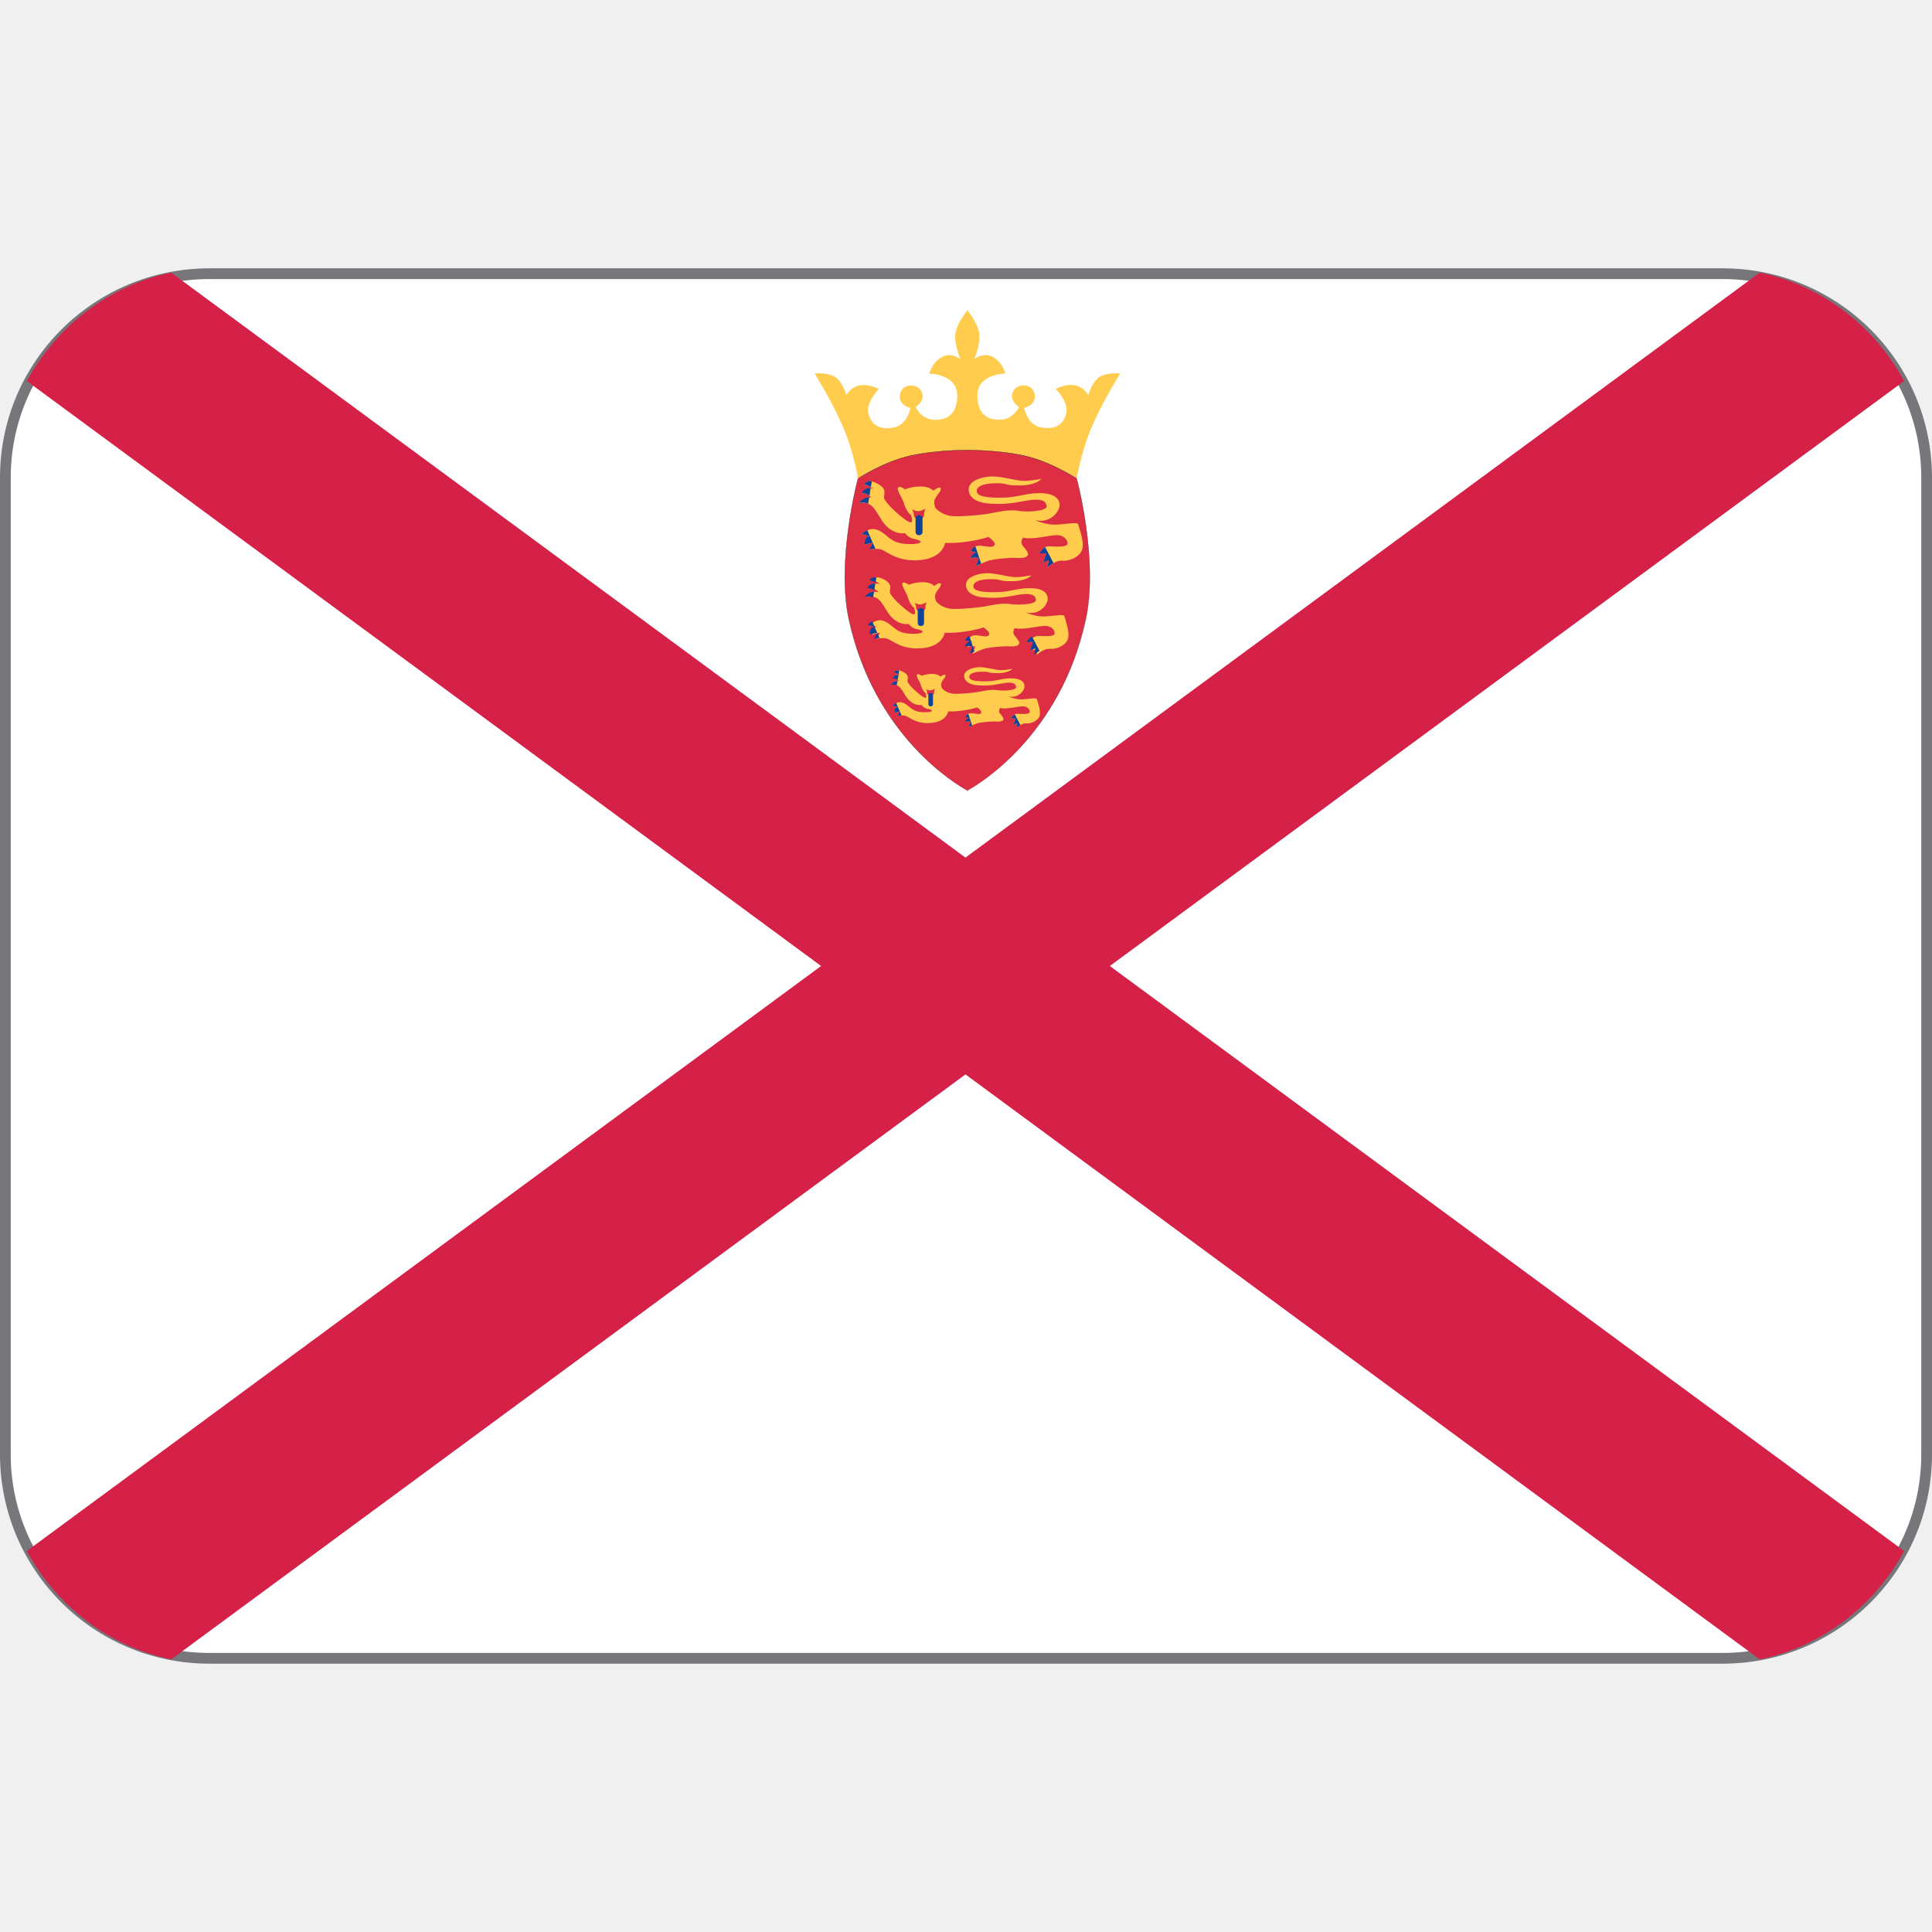
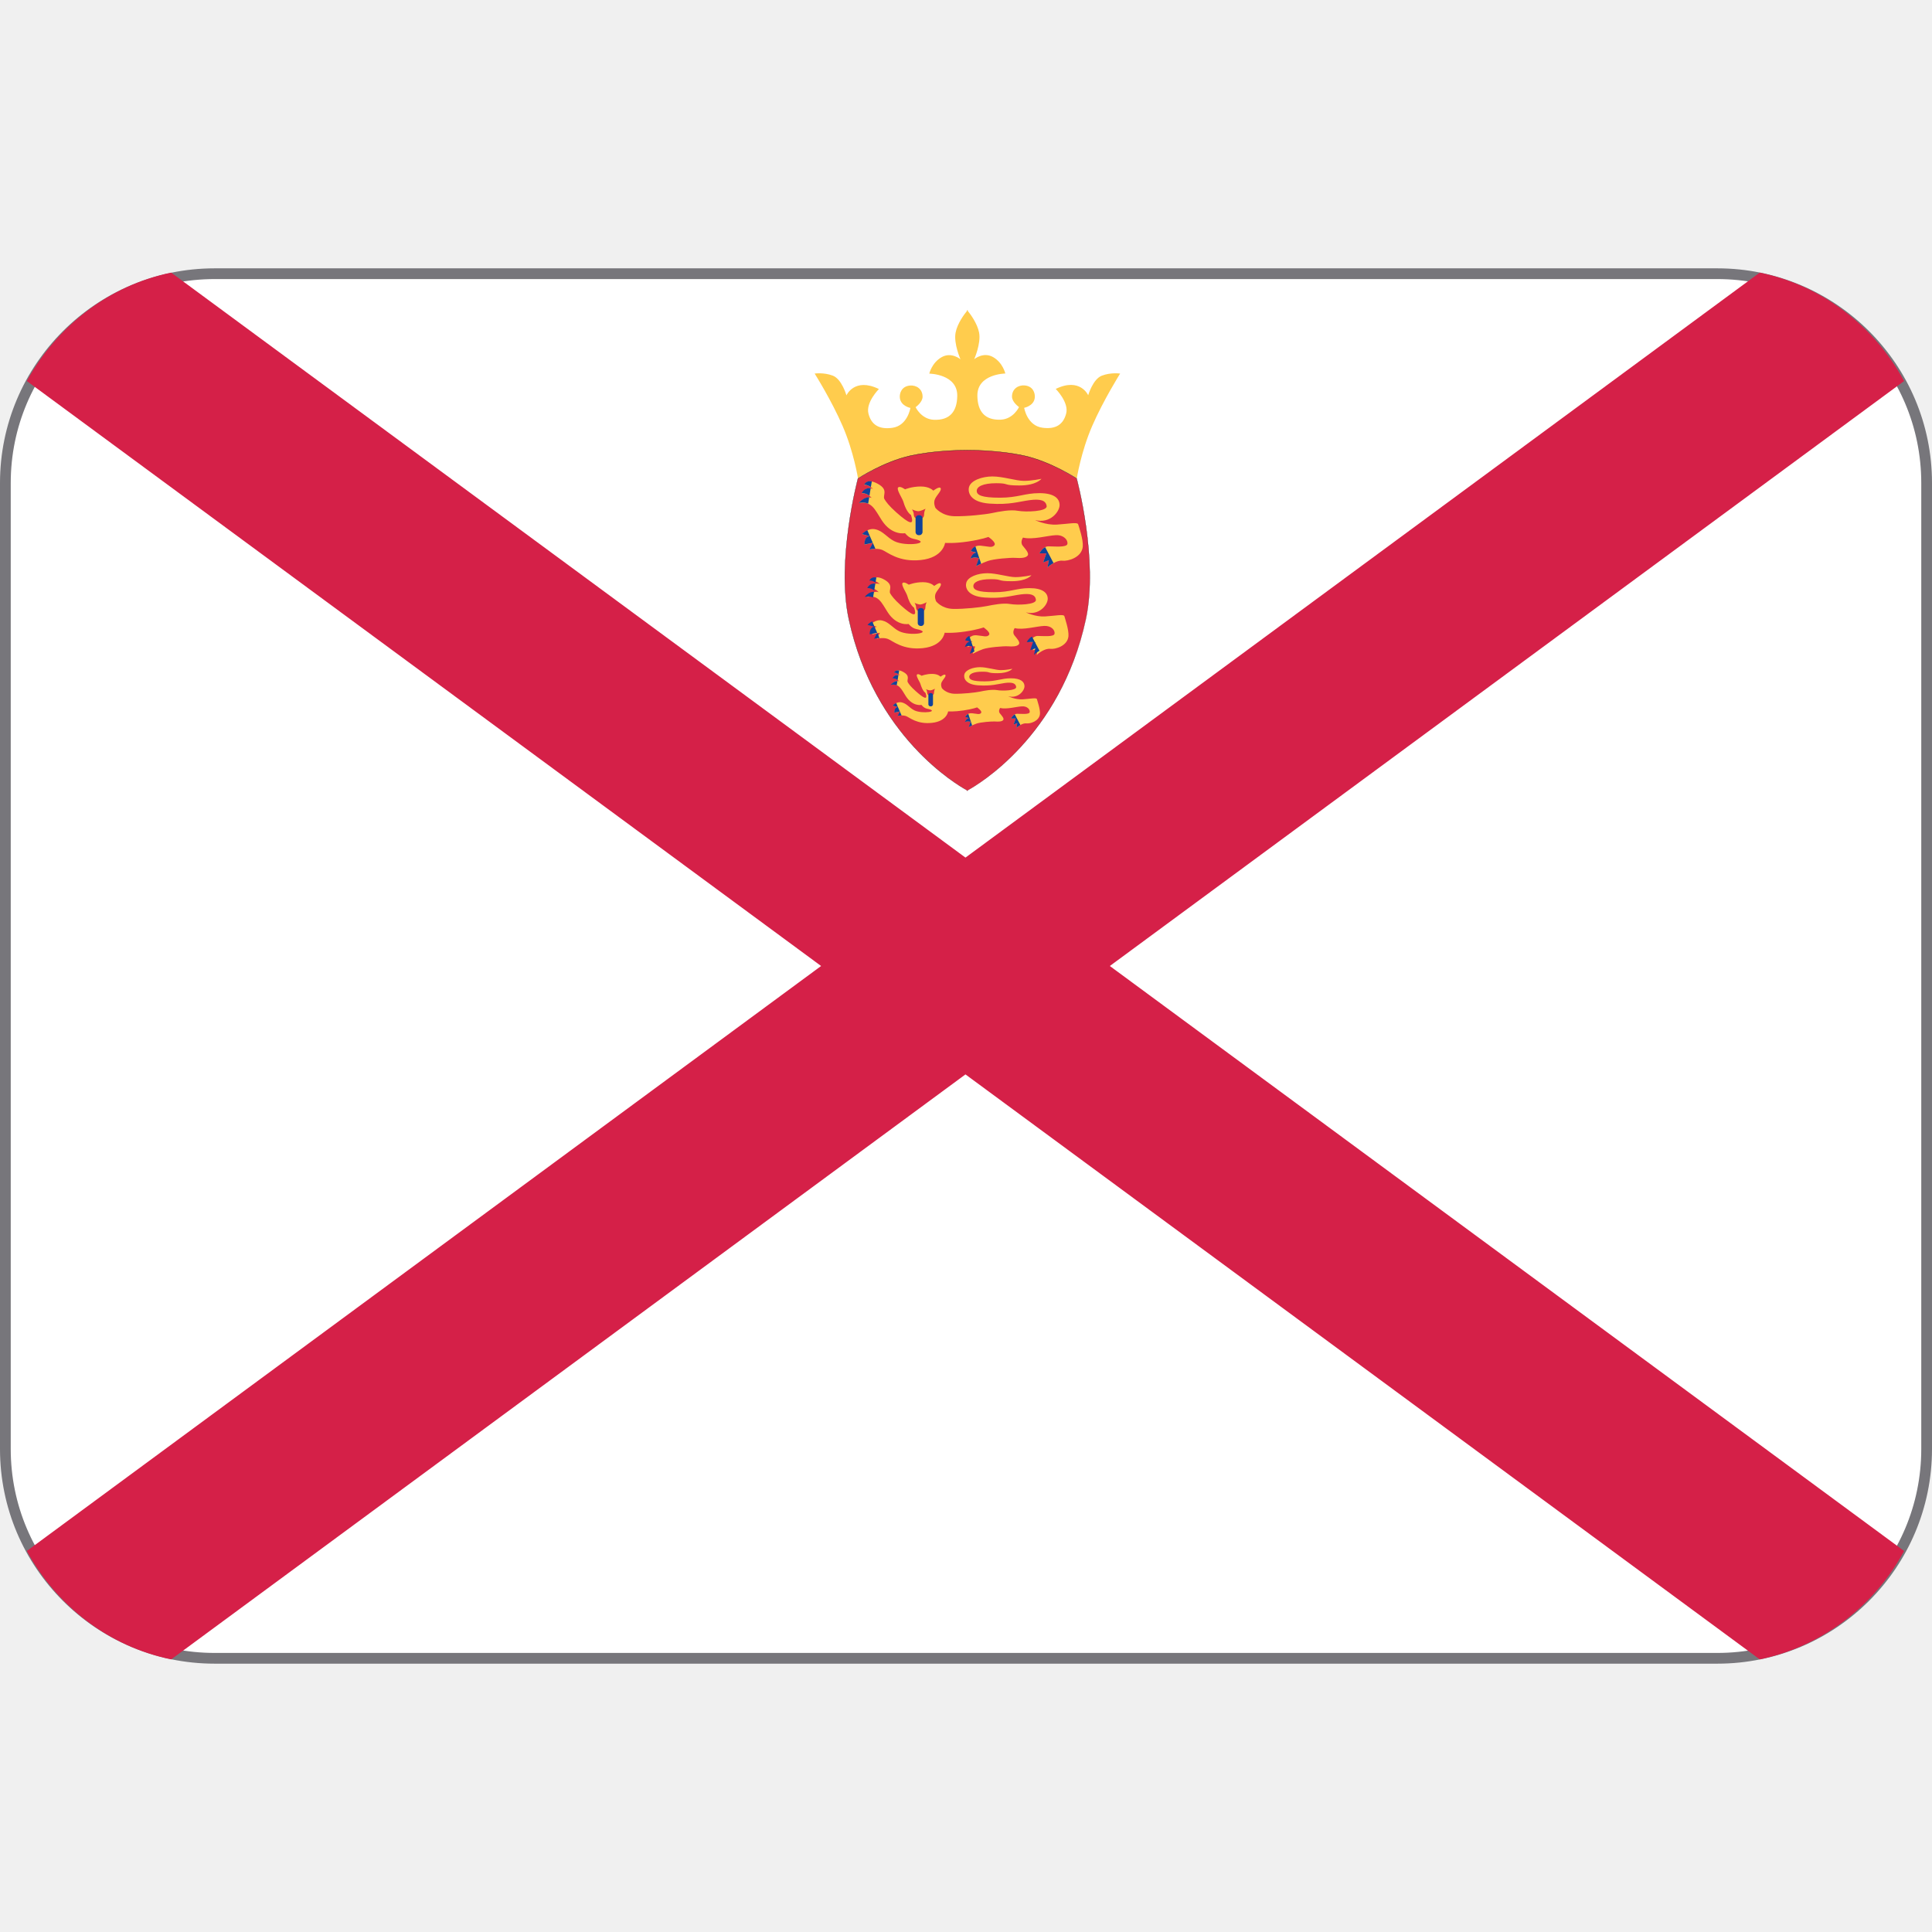
<svg xmlns="http://www.w3.org/2000/svg" version="1.1" viewBox="0 0 36 36" id="svg13">
  <defs id="defs13" />
-   <rect x="0.1" y="5.1" width="35.8" height="25.8" ry="3.8" fill="#ffffff" stroke-width="0.2" id="rect1-3" style="stroke:#77767b" />
+   <rect x="0.1" y="5.1" width="35.8" height="25.8" ry="3.9" fill="#ffffff" stroke-width="0.2" id="rect1-3" style="stroke:#77767b" />
  <path d="m3.19 5.08c-1.17 0.242-2.13 1-2.69 2.02l14.8 10.9-14.8 10.9c0.553 1.02 1.52 1.78 2.69 2.02l14.8-10.9 14.8 10.9c1.17-0.242 2.14-1 2.69-2.02l-14.8-10.9 14.8-10.9c-0.553-1.02-1.52-1.78-2.69-2.02l-14.8 10.9-14.8-10.9z" fill="#D52048" id="path1" />
  <path d="M20.531 7c-.168.065-.254.365-.254.365s-.15-.339-.605-.118c0 0 .248.248.195.456-.053.209-.197.301-.443.267-.287-.039-.34-.371-.34-.371s.178-.033.197-.183c.012-.091-.033-.222-.189-.234-.119-.01-.235.065-.235.208 0 .105.131.195.131.195s-.104.224-.34.235c-.299.013-.432-.156-.436-.443-.007-.411.521-.417.521-.417s-.046-.202-.228-.306c-.182-.104-.352.039-.352.039s.13-.293.091-.496c-.034-.173-.164-.346-.211-.403v-.019l-.008.01-.008-.01v.021c-.047.057-.178.229-.211.403-.039.202.091.496.091.496s-.169-.144-.352-.039c-.183.104-.229.306-.229.306s.528.006.521.417c-.004.287-.137.456-.437.443-.235-.011-.339-.235-.339-.235s.13-.09.13-.195c0-.144-.116-.218-.234-.208-.156.013-.201.143-.189.234.02.15.196.183.196.183s-.052.333-.339.371c-.247.034-.391-.058-.443-.267-.052-.208.195-.456.195-.456-.456-.222-.605.118-.605.118s-.085-.302-.253-.367c-.17-.065-.339-.039-.339-.039s.313.496.521.977c.209.482.287.978.287.978s.356-.25.938-.391c.45-.109 1.024-.117 1.1-.118.075.001.649.008 1.098.118.584.142.94.391.94.391s.078-.496.287-.978c.209-.481.521-.977.521-.977s-.171-.026-.341.039z" fill="#FFCC4D" id="path2" />
  <path d="M20.062 8.916s-.477-.313-.977-.424c-.467-.103-.99-.104-1.061-.104s-.594.001-1.06.104c-.502.111-.977.424-.977.424s-.409 1.52-.169 2.626c.473 2.186 2.021 3.086 2.199 3.184v.01l.008-.004.008.004v-.01c.178-.097 1.727-.998 2.199-3.184.241-1.106-.17-2.626-.17-2.626z" fill="#DD2E44" id="path3" />
  <path d="M18.018 14.737l-.004-.012c-.174-.094-1.726-.998-2.199-3.183-.237-1.094.166-2.612.169-2.627.006-.005.483-.316.979-.426.439-.097.923-.104 1.061-.104s.622.007 1.062.104c.494.11.972.421.977.424l.001.001c.005.015.408 1.533.17 2.627-.472 2.185-2.024 3.089-2.2 3.185l.001.008c-.003.002-.007 0-.012-.002l-.005.005zm.006-.008l.011.005-.004-.008c.177-.098 1.727-1.001 2.2-3.184.234-1.082-.158-2.58-.17-2.624-.022-.014-.49-.315-.976-.423-.439-.097-.922-.104-1.06-.104s-.621.007-1.06.104c-.496.109-.972.42-.977.423-.003.014-.405 1.531-.168 2.624.472 2.183 2.022 3.086 2.197 3.182l.001.008.006-.003z" fill="#231F20" id="path4" />
  <path d="M19.406 8.922s-.092.124-.411.124c-.319 0-.177-.042-.43-.042-.255 0-.365.065-.365.143 0 .078.091.127.431.127.338 0 .463-.085.736-.085.273 0 .377.098.377.222s-.176.352-.457.28c0 0 .197.097.406.084.207-.012.383-.051.397-.005.014.045.098.286.086.417-.02.202-.275.273-.379.261-.104-.013-.24.085-.279.13l.025-.137-.105.039.059-.169h-.129s.064-.131.168-.131c.105 0 .34.026.354-.045.012-.071-.066-.169-.215-.163-.15.006-.438.091-.613.045 0 0-.058.084-.006.15.051.065.129.144.09.189-.039.045-.137.045-.227.039-.092-.006-.405.019-.515.059-.111.039-.215.098-.215.098l.052-.15s-.104-.033-.156.013c0 0 .02-.097.104-.117l-.098-.026s.04-.117.183-.104c.143.013.208.045.254-.007.046-.052-.111-.156-.111-.156s-.117.046-.377.085c-.261.04-.43.026-.43.026s-.033.274-.45.319c-.417.045-.625-.15-.723-.189-.098-.039-.235-.006-.235-.006l.065-.124-.157.033s-.01-.15.098-.156l-.143-.039s.104-.124.247-.091c.144.032.217.154.352.221.222.111.737.033.353-.045-.09-.018-.153-.104-.153-.104s-.245.052-.434-.241c-.129-.201-.189-.365-.424-.319 0 0 .111-.143.235-.098 0 0-.072-.091-.182-.085 0 0 .052-.13.208-.084 0 0-.085-.078-.163-.072 0 0 .045-.137.254-.02.207.114.082.213.122.284.026.045.083.125.222.248.235.208.345.261.273.049-.078-.052-.124-.186-.143-.251-.02-.065-.13-.221-.098-.261.033-.039.13.033.13.033s.124-.053.293-.053c.169 0 .234.078.234.078s.117-.091.137-.045c.019.045-.065.118-.104.196-.039.078.006.169.006.169s.114.149.349.156c.234.006.583-.033.707-.059.123-.026.338-.069.482-.042.144.026.548.016.535-.088-.014-.104-.111-.137-.312-.111-.203.026-.378.091-.75.065-.372-.026-.409-.215-.385-.307.033-.124.242-.199.437-.199.196 0 .441.082.583.082.145.002.33-.038.33-.038z" fill="#FFCC4D" id="path5" />
  <path d="M16.995 9.492s.078.037.124.033c.046-.004.127-.045.127-.045s-.026.049-.026.094-.01.092-.088.094c-.117.003-.101-.072-.107-.104-.007-.032-.03-.072-.03-.072z" fill="#DD2E44" id="path6" />
  <path d="M17.19 9.913c0 .032-.026.059-.059.059h-.013c-.032 0-.058-.027-.058-.059v-.254c0-.032.026-.059.058-.059h.013c.033 0 .059.026.059.059v.254zm-1.029-.034c-.061.029-.098.073-.098.073l.143.039c-.108.006-.098.156-.098.156l.155-.033-.102-.235zm3.314.317c-.068.035-.107.115-.107.115h.129l-.059.169.105-.039-.025.137c.018-.023.062-.058.113-.086l-.156-.296zm-1.193.307l-.107-.322c-.065.029-.085.089-.085.089l.098.026c-.085.019-.104.117-.104.117.052-.045.156-.013.156-.013l-.052.15c0 .001.038-.021.094-.047zm-2.18-1.47c.045-.004.094.021.125.043l.018-.106c-.114-.022-.143.063-.143.063zm.162 1.083l-.064.123s.051-.012.112-.013l-.048-.11zm-.063-.878l.023-.141c-.125-.015-.168.092-.168.092.063-.003.113.024.145.049zm-.197.134c.072-.014.127-.008.173.012l.02-.118c-.106-.006-.193.106-.193.106z" fill="#11429A" id="path7" />
  <path d="M19.219 10.719s-.08.111-.368.111c-.287 0-.158-.038-.387-.038-.228 0-.327.058-.327.129 0 .07.082.114.386.114.303 0 .416-.076.66-.076.246 0 .34.088.34.199 0 .112-.158.316-.408.252 0 0 .174.088.361.076.188-.011.346-.046.357-.005s.086.257.076.375c-.018.182-.246.246-.34.234-.094-.011-.217.076-.252.117l.023-.123-.094.035.053-.152h-.117s.059-.117.152-.117c.094 0 .305.023.316-.041.012-.065-.059-.152-.193-.146-.135.005-.393.081-.55.041 0 0-.052.076-.005.135.046.058.116.128.081.169-.035.041-.123.041-.204.035-.082-.005-.363.018-.462.053-.1.035-.193.087-.193.087l.046-.135s-.094-.029-.141.012c0 0 .018-.088.094-.106l-.088-.023s.035-.105.164-.093c.129.011.188.041.229-.006.04-.047-.1-.141-.1-.141s-.105.041-.34.076c-.234.036-.386.023-.386.023s-.029.246-.404.287c-.375.04-.562-.135-.65-.17-.087-.035-.21-.005-.21-.005l.058-.112-.14.03s-.008-.135.087-.141l-.128-.035s.094-.111.222-.082c.129.029.195.139.316.199.198.1.661.029.316-.041-.081-.017-.138-.093-.138-.093s-.219.046-.389-.217c-.116-.18-.17-.328-.38-.287 0 0 .1-.128.21-.088 0 0-.064-.082-.164-.076 0 0 .047-.117.187-.076 0 0-.076-.07-.146-.064 0 0 .041-.123.228-.019.188.106.075.194.111.258.024.041.075.112.199.223.211.188.311.234.246.043-.07-.046-.111-.167-.128-.225-.018-.059-.117-.199-.088-.234.029-.035.117.03.117.03s.111-.047.263-.047c.152 0 .21.071.21.071s.106-.082.123-.042c.018.042-.058.105-.093.176-.035.07.006.152.006.152s.102.135.313.141c.21.005.523-.03.634-.053.111-.023.305-.061.433-.038.13.023.492.015.48-.08-.012-.093-.1-.122-.281-.099-.181.023-.338.082-.672.058-.333-.023-.367-.192-.345-.275.029-.111.216-.178.392-.178.175 0 .395.073.524.073.132 0 .298-.035.298-.035z" fill="#FFCC4D" id="path8" />
  <path d="M17.042 11.234s.07.032.111.03c.041-.004.114-.042.114-.042s-.023.044-.023.085-.009.083-.08.085c-.106.003-.09-.065-.096-.093-.005-.031-.026-.065-.026-.065z" fill="#DD2E44" id="path9" />
  <path d="M17.218 11.611c0 .03-.023.053-.053.053h-.011c-.029 0-.053-.023-.053-.053v-.228c0-.03.024-.053.053-.053h.011c.029 0 .053.023.053.053v.228zm-.965-.033c-.054.025-.088.066-.088.066l.129.035c-.097.005-.088.141-.088.141l.139-.029-.092-.213zm2.976.283c-.061.032-.098.103-.098.103h.117l-.051.152.094-.035-.023.123c.016-.02.055-.052.102-.078l-.141-.265zm-1.071.277l-.096-.289c-.059.026-.077.081-.077.081l.087.023c-.076.018-.093.106-.093.106.047-.042.14-.012.14-.012l-.047.135c.001-.001.036-.02.086-.044zm-1.957-1.32c.042-.004.084.018.113.038l.016-.096c-.104-.018-.129.058-.129.058zm.145.973l-.058.11s.045-.011.101-.011l-.043-.099zm-.056-.789l.021-.127c-.112-.013-.15.083-.15.083.055-.003.1.022.129.044zm-.177.12c.064-.012.114-.008.155.011l.018-.106c-.096-.005-.173.095-.173.095z" fill="#11429A" id="path10" />
  <path d="M18.864 12.462s-.062.082-.274.082c-.213 0-.117-.028-.287-.028-.169 0-.243.044-.243.095 0 .053.06.085.287.085.226 0 .309-.057.491-.057s.252.066.252.148c0 .083-.118.235-.304.187 0 0 .131.065.269.057.139-.009.258-.035.266-.004.008.031.065.191.057.278-.014.135-.184.183-.252.174-.07-.009-.161.057-.187.087l.017-.092-.069.026.04-.113h-.088s.044-.087.112-.087c.07 0 .228.018.236-.03.008-.048-.043-.114-.144-.108-.099.004-.29.06-.408.03 0 0-.039.057-.004.1.035.044.087.096.061.127-.026.029-.091.029-.153.025-.06-.004-.269.013-.343.039-.074.026-.143.065-.143.065l.035-.101s-.07-.021-.104.009c0 0 .013-.064.07-.078l-.065-.018s.025-.078.121-.07c.096.009.139.031.17-.004.03-.035-.074-.105-.074-.105s-.079.031-.252.057c-.174.026-.287.018-.287.018s-.022.183-.3.213c-.278.031-.417-.1-.483-.125-.065-.026-.156-.004-.156-.004l.044-.083-.104.022s-.006-.101.065-.104l-.096-.026s.069-.083.165-.061.145.103.235.148c.148.073.492.021.235-.031-.06-.012-.102-.07-.102-.07s-.163.035-.29-.161c-.086-.134-.125-.243-.282-.213 0 0 .074-.095.157-.065 0 0-.048-.061-.122-.057 0 0 .035-.086.139-.057 0 0-.057-.052-.109-.048 0 0 .031-.09.17-.012s.055.144.083.192c.018.031.055.083.148.165.156.139.23.174.182.033-.052-.035-.082-.125-.095-.167-.013-.044-.087-.148-.065-.175.022-.026.087.022.087.022s.083-.035.196-.035.157.052.157.052.078-.061.091-.03c.013.03-.044.079-.07.131-.026.052.004.113.004.113s.077.1.233.104c.157.004.389-.022.472-.039.083-.018.227-.045.322-.029.096.018.366.011.357-.059-.009-.069-.074-.091-.209-.074-.134.019-.252.061-.5.044-.247-.018-.272-.143-.256-.205.022-.082.161-.133.291-.133s.294.055.389.055c.09.001.214-.025.214-.025z" fill="#FFCC4D" id="path11" />
  <path d="M17.255 12.843s.052.023.083.021c.03-.002.084-.031.084-.031s-.017.033-.017.064c0 .03-.007.061-.059.062-.078.003-.067-.047-.072-.07-.003-.021-.019-.046-.019-.046z" fill="#DD2E44" id="path12" />
  <path d="M17.385 13.123c0 .021-.017.039-.039.039h-.008c-.022 0-.039-.018-.039-.039v-.169c0-.022.017-.04.039-.04h.008c.022 0 .039.017.039.04v.169zm-.686-.023c-.041.019-.065.049-.065.049l.096.026c-.071.003-.065.104-.065.104l.103-.022-.069-.157zm2.21.211c-.044.024-.071.077-.071.077h.088l-.04.113.069-.026-.017.092c.012-.016.042-.039.076-.058l-.105-.198zm-.795.206l-.071-.215c-.043.02-.057.06-.057.06l.065.018c-.057.013-.07.078-.07.078.035-.029.104-.009.104-.009l-.035.101c.001-.001.027-.016.064-.033zm-1.455-.982c.031-.003.063.015.084.029l.012-.07c-.077-.015-.096.041-.096.041zm.109.724l-.043.081s.034-.008.075-.009l-.032-.072zm-.042-.587l.015-.094c-.083-.01-.112.062-.112.062.041-.002.075.016.097.032zm-.132.09c.047-.009.084-.005.115.008l.013-.079c-.07-.003-.128.071-.128.071z" fill="#11429A" id="path13" />
</svg>
